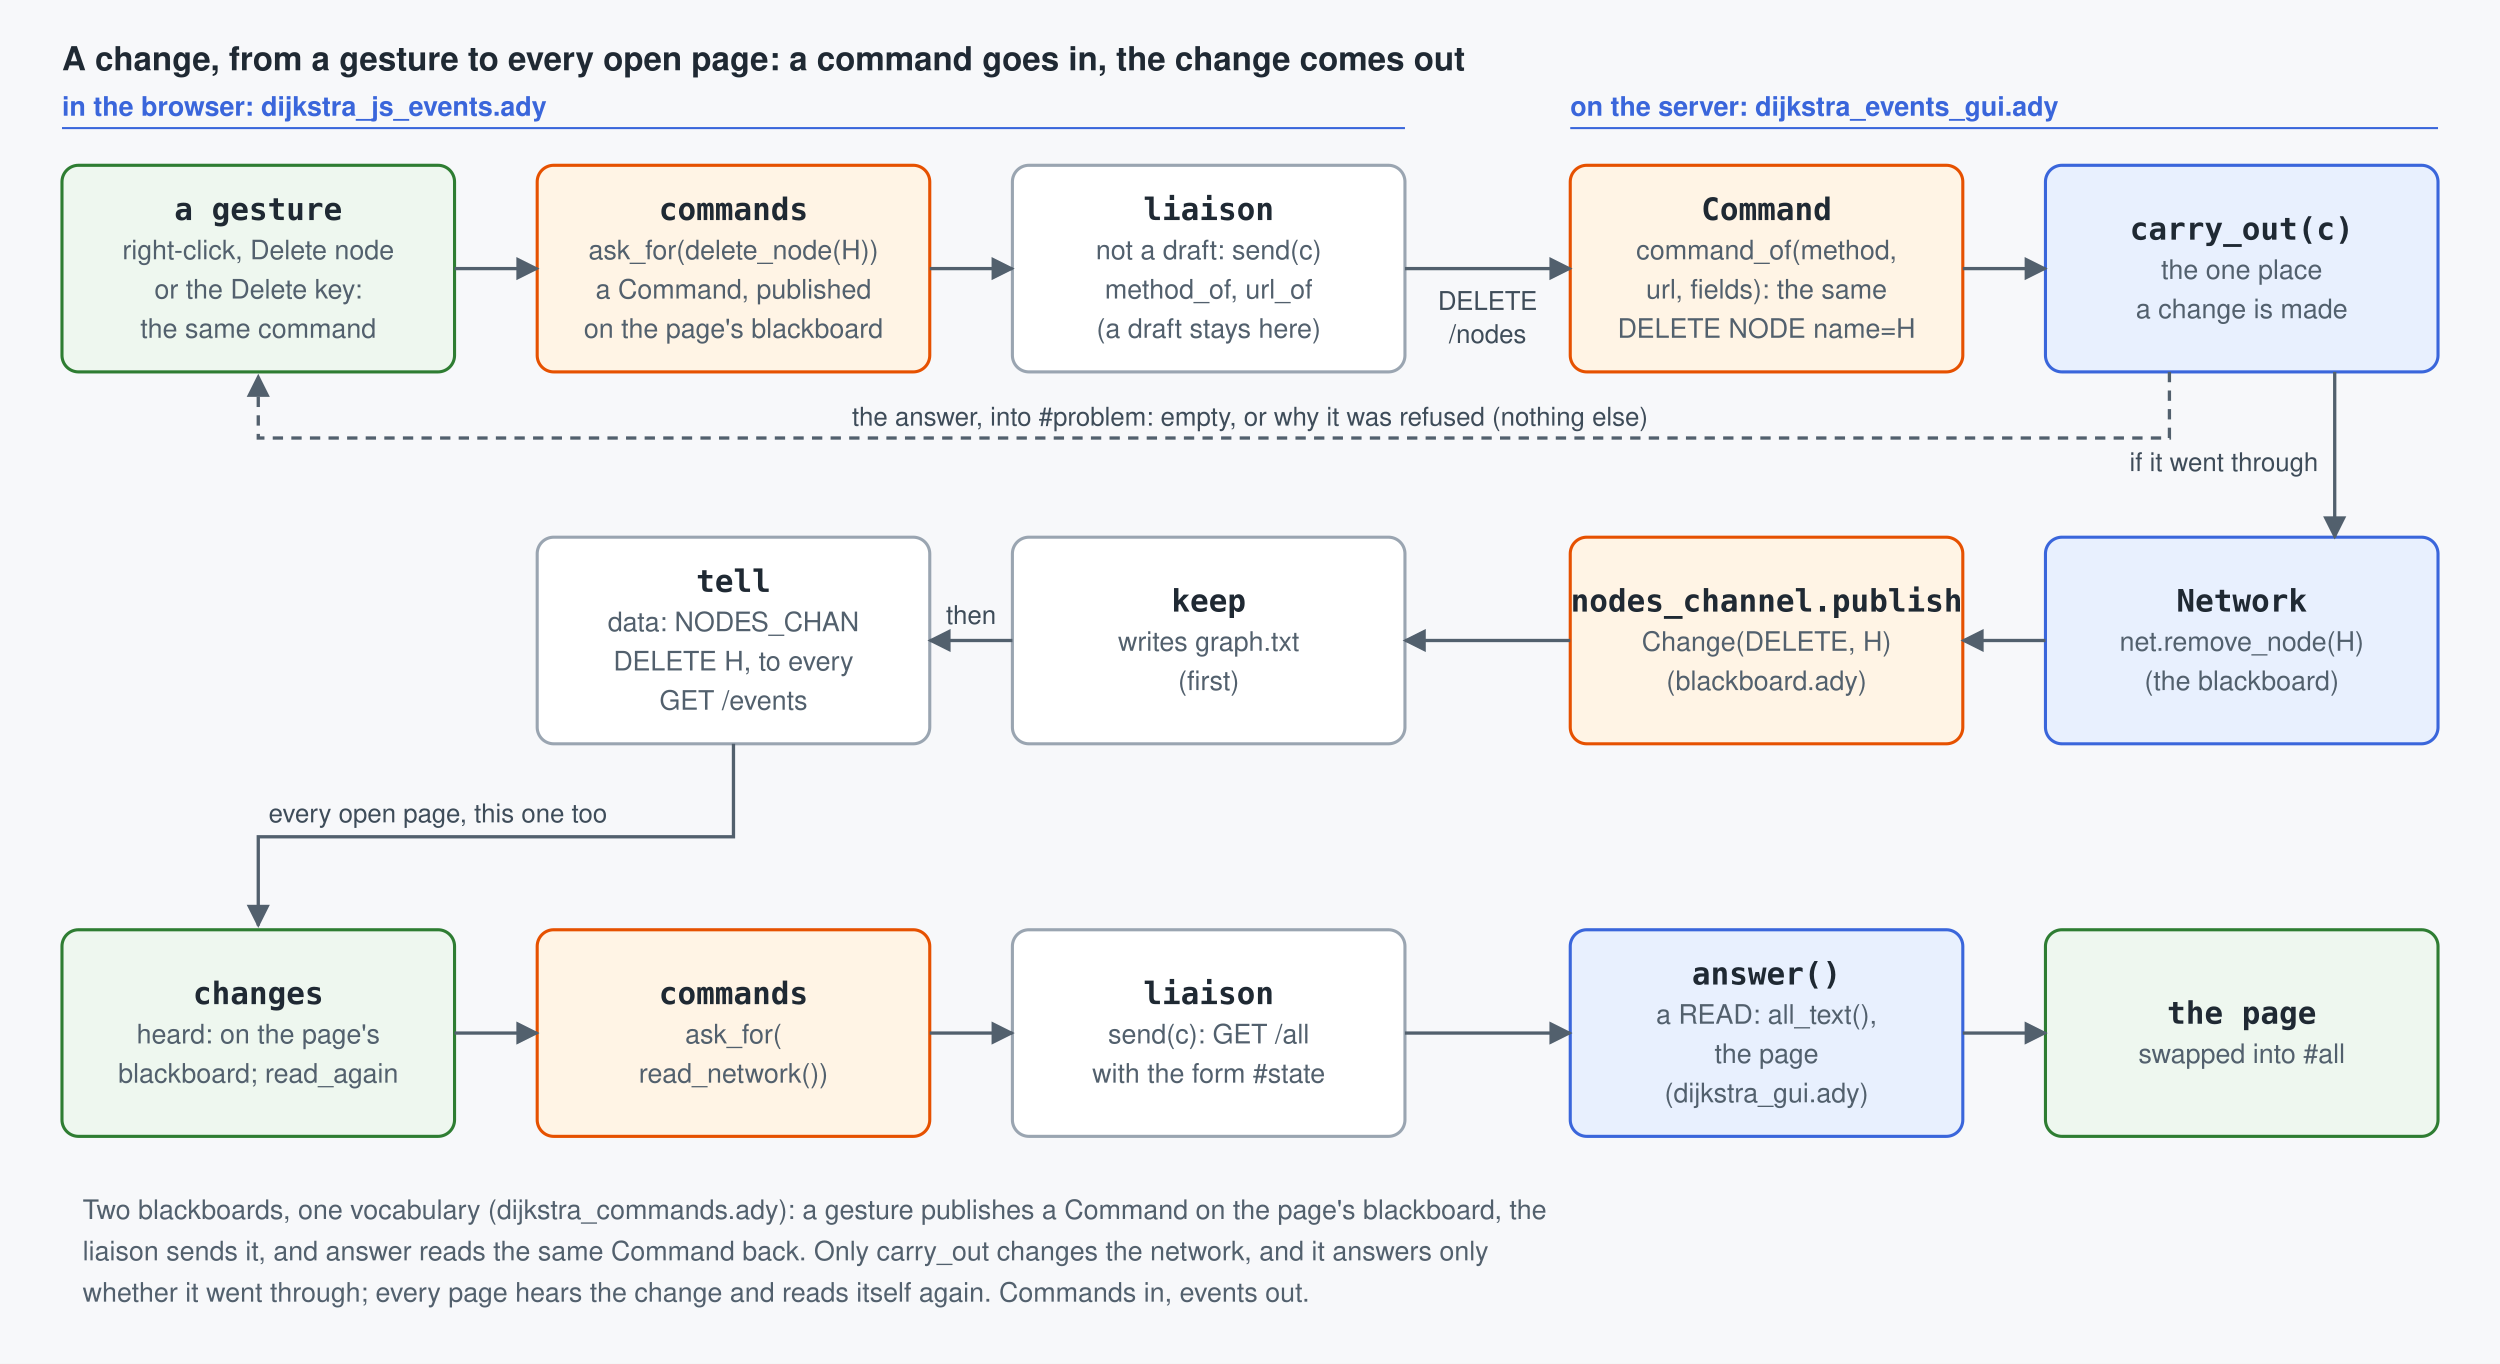
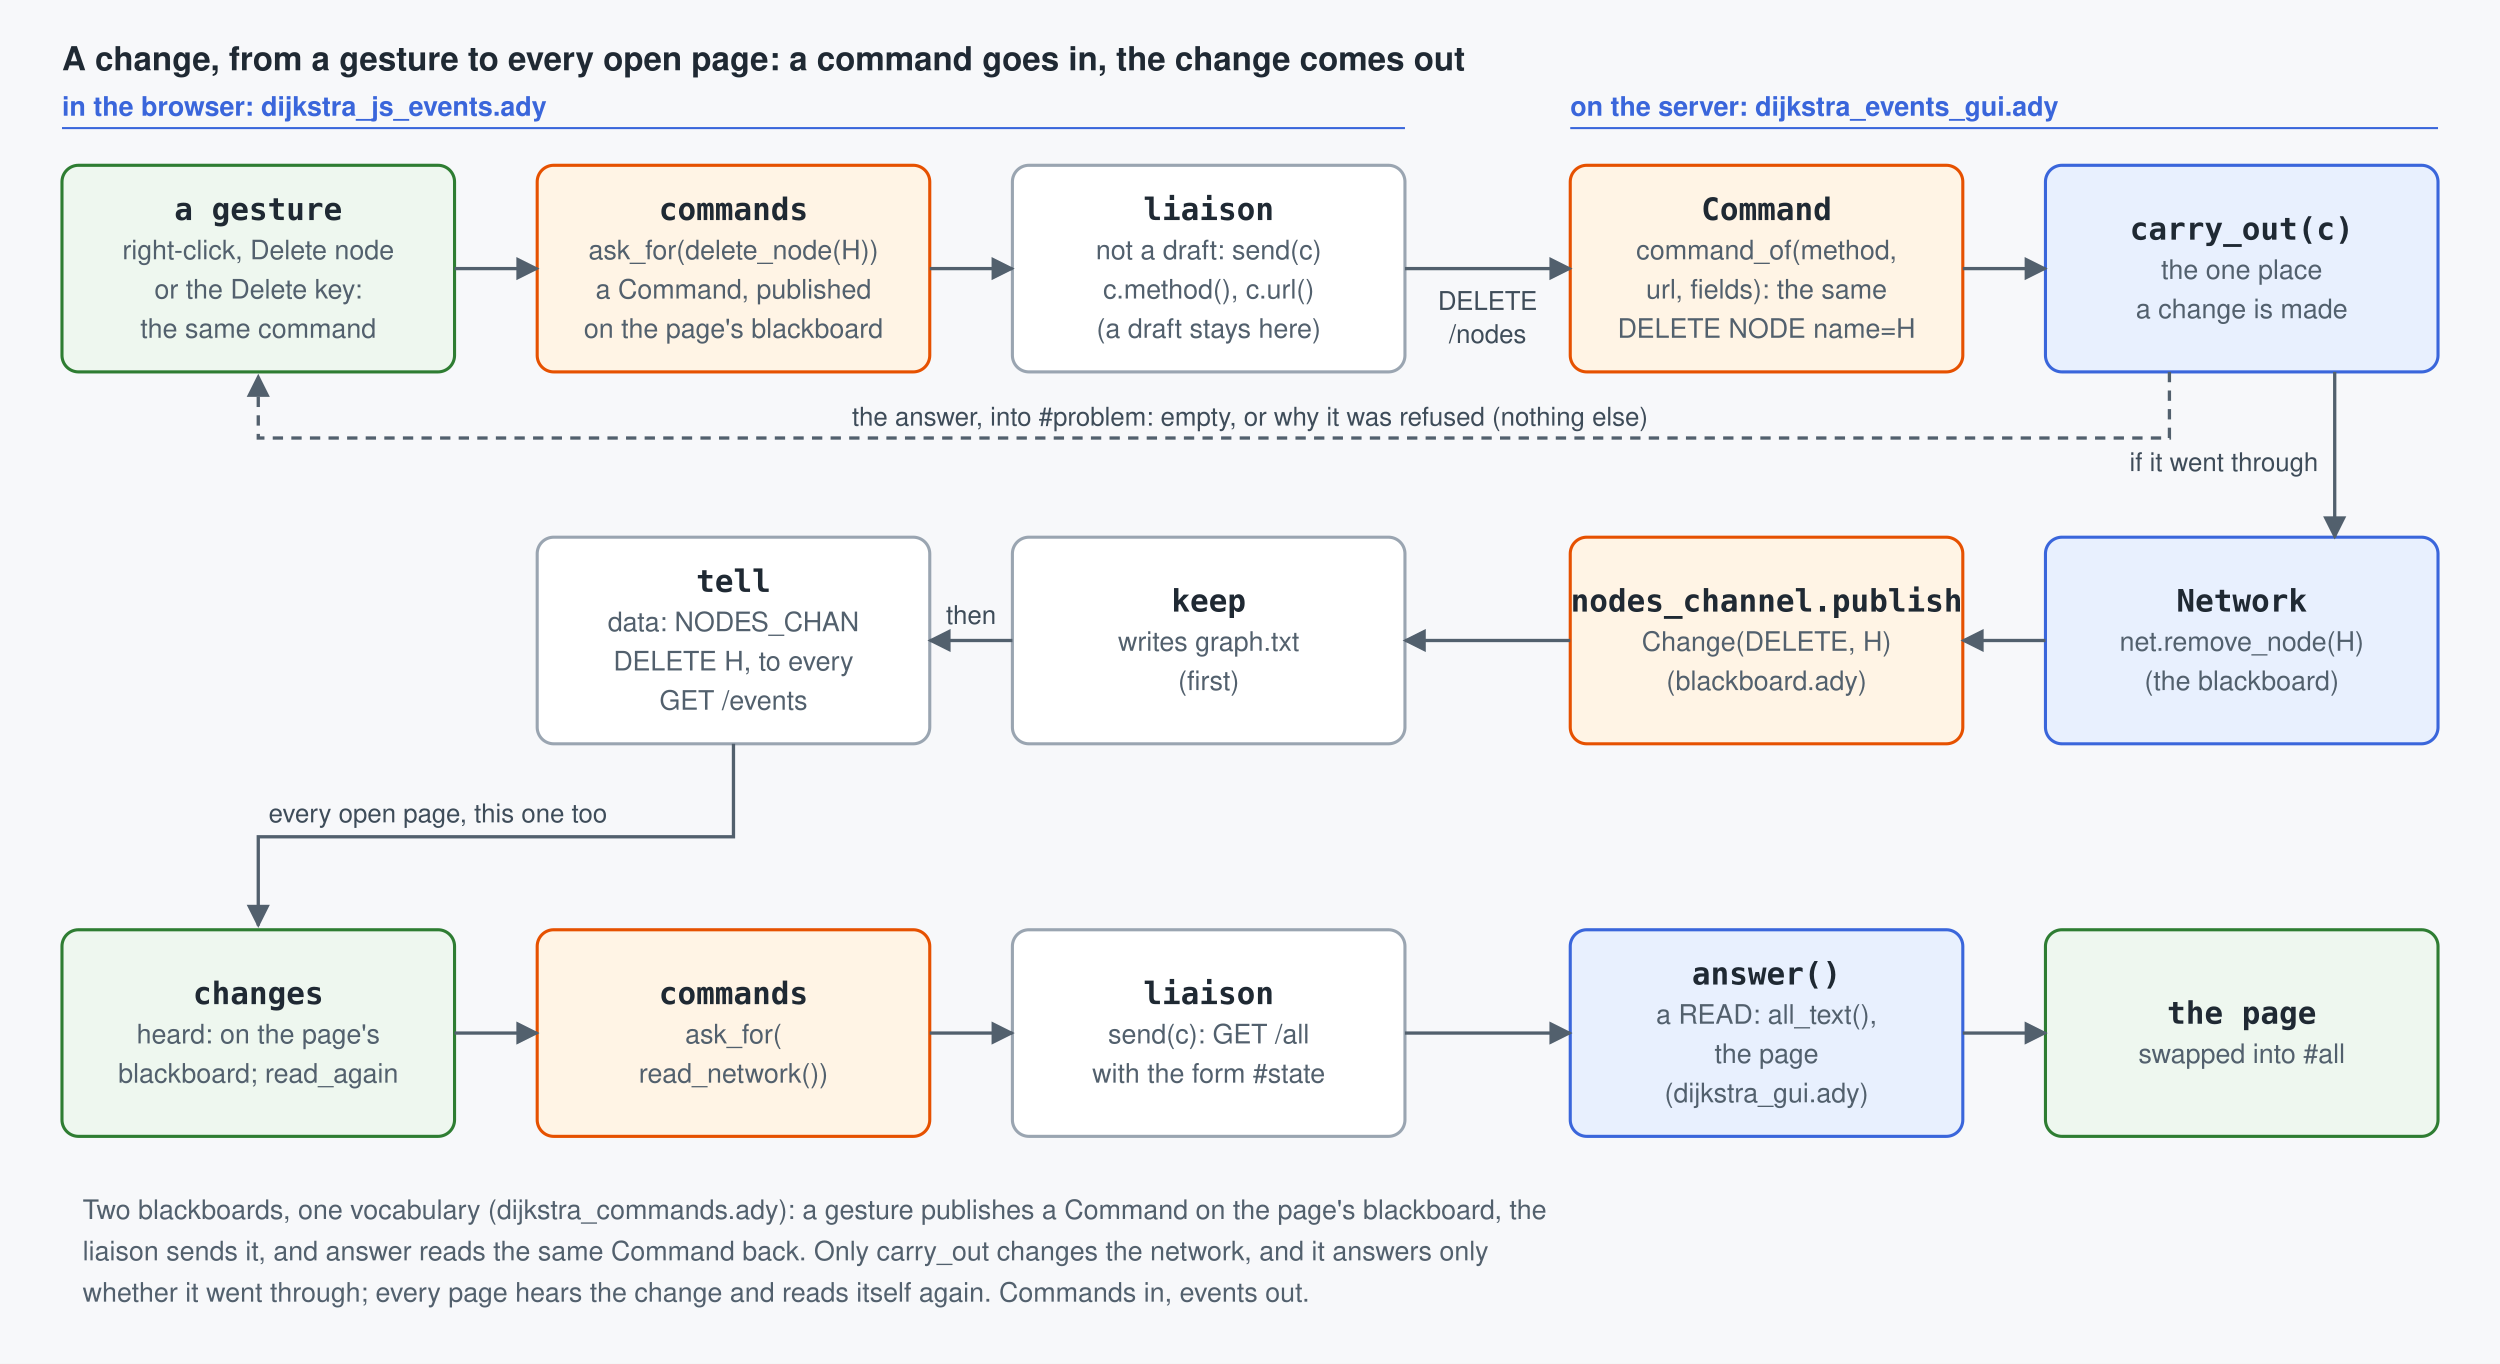
<svg xmlns="http://www.w3.org/2000/svg" width="1210" height="660" viewBox="0 0 1210 660" font-family="system-ui, -apple-system, Segoe UI, Helvetica, Arial, sans-serif">
  <defs>
    <marker id="a" viewBox="0 0 10 10" refX="9" refY="5" markerWidth="7" markerHeight="7" orient="auto-start-reverse">
      <path d="M 0 0 L 10 5 L 0 10 z" fill="#52606d" />
    </marker>
  </defs>
  <rect width="100%" height="100%" fill="#f7f8fa" />
  <text x="30" y="34" font-size="16" fill="#1f2933" font-weight="700" text-anchor="start">A change, from a gesture to every open page: a command goes in, the change comes out</text>
  <line x1="30" y1="62" x2="680" y2="62" stroke="#3a66db" stroke-width="1" />
  <line x1="760" y1="62" x2="1180" y2="62" stroke="#3a66db" stroke-width="1" />
  <text x="30" y="56" font-size="13" fill="#3a66db" font-weight="700" text-anchor="start">in the browser: dijkstra_js_events.ady</text>
  <text x="760" y="56" font-size="13" fill="#3a66db" font-weight="700" text-anchor="start">on the server: dijkstra_events_gui.ady</text>
  <rect x="30" y="80" width="190" height="100" rx="8" fill="#eef7ef" stroke="#2e7d32" stroke-width="1.5" />
  <text x="125.0" y="106.5" text-anchor="middle" font-size="15" fill="#1f2933" font-weight="700" font-family="ui-monospace, Menlo, Consolas, monospace">a gesture</text>
  <text x="125.0" y="125.5" text-anchor="middle" font-size="13" fill="#52606d">right-click, Delete node</text>
  <text x="125.0" y="144.5" text-anchor="middle" font-size="13" fill="#52606d">or the Delete key:</text>
  <text x="125.0" y="163.5" text-anchor="middle" font-size="13" fill="#52606d">the same command</text>
  <rect x="260" y="80" width="190" height="100" rx="8" fill="#fff4e5" stroke="#e65100" stroke-width="1.5" />
  <text x="355.0" y="106.5" text-anchor="middle" font-size="15" fill="#1f2933" font-weight="700" font-family="ui-monospace, Menlo, Consolas, monospace">commands</text>
  <text x="355.0" y="125.5" text-anchor="middle" font-size="13" fill="#52606d">ask_for(delete_node(H))</text>
  <text x="355.0" y="144.5" text-anchor="middle" font-size="13" fill="#52606d">a Command, published</text>
  <text x="355.0" y="163.5" text-anchor="middle" font-size="13" fill="#52606d">on the page's blackboard</text>
  <rect x="490" y="80" width="190" height="100" rx="8" fill="#fff" stroke="#9aa5b1" stroke-width="1.5" />
  <text x="585.0" y="106.5" text-anchor="middle" font-size="15" fill="#1f2933" font-weight="700" font-family="ui-monospace, Menlo, Consolas, monospace">liaison</text>
  <text x="585.0" y="125.5" text-anchor="middle" font-size="13" fill="#52606d">not a draft: send(c)</text>
-   <text x="585.0" y="144.5" text-anchor="middle" font-size="13" fill="#52606d">method_of, url_of</text>
+   <text x="585.0" y="144.5" text-anchor="middle" font-size="13" fill="#52606d">c.method(), c.url()</text>
  <text x="585.0" y="163.5" text-anchor="middle" font-size="13" fill="#52606d">(a draft stays here)</text>
  <rect x="760" y="80" width="190" height="100" rx="8" fill="#fff4e5" stroke="#e65100" stroke-width="1.5" />
  <text x="855.0" y="106.5" text-anchor="middle" font-size="15" fill="#1f2933" font-weight="700" font-family="ui-monospace, Menlo, Consolas, monospace">Command</text>
  <text x="855.0" y="125.5" text-anchor="middle" font-size="13" fill="#52606d">command_of(method,</text>
  <text x="855.0" y="144.5" text-anchor="middle" font-size="13" fill="#52606d">url, fields): the same</text>
  <text x="855.0" y="163.5" text-anchor="middle" font-size="13" fill="#52606d">DELETE  NODE  name=H</text>
  <rect x="990" y="80" width="190" height="100" rx="8" fill="#e8f0fe" stroke="#3a66db" stroke-width="1.5" />
  <text x="1085.0" y="116.0" text-anchor="middle" font-size="15" fill="#1f2933" font-weight="700" font-family="ui-monospace, Menlo, Consolas, monospace">carry_out(c)</text>
  <text x="1085.0" y="135.0" text-anchor="middle" font-size="13" fill="#52606d">the one place</text>
  <text x="1085.0" y="154.0" text-anchor="middle" font-size="13" fill="#52606d">a change is made</text>
  <line x1="220" y1="130" x2="260" y2="130" stroke="#52606d" stroke-width="1.6" marker-end="url(#a)" />
  <line x1="450" y1="130" x2="490" y2="130" stroke="#52606d" stroke-width="1.6" marker-end="url(#a)" />
  <line x1="680" y1="130" x2="760" y2="130" stroke="#52606d" stroke-width="1.6" marker-end="url(#a)" />
  <line x1="950" y1="130" x2="990" y2="130" stroke="#52606d" stroke-width="1.6" marker-end="url(#a)" />
  <text x="720.0" y="150" text-anchor="middle" font-size="12.5" fill="#3e4c59">DELETE</text>
  <text x="720.0" y="166" text-anchor="middle" font-size="12.5" fill="#3e4c59">/nodes</text>
  <path d="M 1050 180 V 212 H 125 V 182" fill="none" stroke="#52606d" stroke-width="1.6" stroke-dasharray="5 4" marker-end="url(#a)" />
  <text x="605.0" y="206" text-anchor="middle" font-size="12.5" fill="#3e4c59">the answer, into #problem: empty, or why it was refused (nothing else)</text>
  <rect x="990" y="260" width="190" height="100" rx="8" fill="#e8f0fe" stroke="#3a66db" stroke-width="1.5" />
  <text x="1085.0" y="296.0" text-anchor="middle" font-size="15" fill="#1f2933" font-weight="700" font-family="ui-monospace, Menlo, Consolas, monospace">Network</text>
  <text x="1085.0" y="315.0" text-anchor="middle" font-size="13" fill="#52606d">net.remove_node(H)</text>
  <text x="1085.0" y="334.0" text-anchor="middle" font-size="13" fill="#52606d">(the blackboard)</text>
  <line x1="1130" y1="180" x2="1130" y2="260" stroke="#52606d" stroke-width="1.6" marker-end="url(#a)" />
  <text x="1122" y="228" text-anchor="end" font-size="12.5" fill="#3e4c59">if it went through</text>
  <rect x="760" y="260" width="190" height="100" rx="8" fill="#fff4e5" stroke="#e65100" stroke-width="1.5" />
  <text x="855.0" y="296.0" text-anchor="middle" font-size="15" fill="#1f2933" font-weight="700" font-family="ui-monospace, Menlo, Consolas, monospace">nodes_channel.publish</text>
  <text x="855.0" y="315.0" text-anchor="middle" font-size="13" fill="#52606d">Change(DELETE, H)</text>
  <text x="855.0" y="334.0" text-anchor="middle" font-size="13" fill="#52606d">(blackboard.ady)</text>
  <rect x="490" y="260" width="190" height="100" rx="8" fill="#fff" stroke="#9aa5b1" stroke-width="1.5" />
  <text x="585.0" y="296.0" text-anchor="middle" font-size="15" fill="#1f2933" font-weight="700" font-family="ui-monospace, Menlo, Consolas, monospace">keep</text>
  <text x="585.0" y="315.0" text-anchor="middle" font-size="13" fill="#52606d">writes graph.txt</text>
  <text x="585.0" y="334.0" text-anchor="middle" font-size="13" fill="#52606d">(first)</text>
  <rect x="260" y="260" width="190" height="100" rx="8" fill="#fff" stroke="#9aa5b1" stroke-width="1.5" />
  <text x="355.0" y="286.5" text-anchor="middle" font-size="15" fill="#1f2933" font-weight="700" font-family="ui-monospace, Menlo, Consolas, monospace">tell</text>
  <text x="355.0" y="305.5" text-anchor="middle" font-size="13" fill="#52606d">data: NODES_CHAN</text>
  <text x="355.0" y="324.5" text-anchor="middle" font-size="13" fill="#52606d">DELETE H, to every</text>
  <text x="355.0" y="343.5" text-anchor="middle" font-size="13" fill="#52606d">GET /events</text>
  <line x1="990" y1="310" x2="950" y2="310" stroke="#52606d" stroke-width="1.6" marker-end="url(#a)" />
  <line x1="760" y1="310" x2="680" y2="310" stroke="#52606d" stroke-width="1.6" marker-end="url(#a)" />
  <line x1="490" y1="310" x2="450" y2="310" stroke="#52606d" stroke-width="1.6" marker-end="url(#a)" />
  <text x="470.0" y="302" text-anchor="middle" font-size="12.5" fill="#3e4c59">then</text>
  <rect x="30" y="450" width="190" height="100" rx="8" fill="#eef7ef" stroke="#2e7d32" stroke-width="1.5" />
  <text x="125.0" y="486.0" text-anchor="middle" font-size="15" fill="#1f2933" font-weight="700" font-family="ui-monospace, Menlo, Consolas, monospace">changes</text>
  <text x="125.0" y="505.0" text-anchor="middle" font-size="13" fill="#52606d">heard: on the page's</text>
  <text x="125.0" y="524.0" text-anchor="middle" font-size="13" fill="#52606d">blackboard; read_again</text>
  <rect x="260" y="450" width="190" height="100" rx="8" fill="#fff4e5" stroke="#e65100" stroke-width="1.5" />
  <text x="355.0" y="486.0" text-anchor="middle" font-size="15" fill="#1f2933" font-weight="700" font-family="ui-monospace, Menlo, Consolas, monospace">commands</text>
  <text x="355.0" y="505.0" text-anchor="middle" font-size="13" fill="#52606d">ask_for(</text>
  <text x="355.0" y="524.0" text-anchor="middle" font-size="13" fill="#52606d">read_network())</text>
  <rect x="490" y="450" width="190" height="100" rx="8" fill="#fff" stroke="#9aa5b1" stroke-width="1.5" />
  <text x="585.0" y="486.0" text-anchor="middle" font-size="15" fill="#1f2933" font-weight="700" font-family="ui-monospace, Menlo, Consolas, monospace">liaison</text>
  <text x="585.0" y="505.0" text-anchor="middle" font-size="13" fill="#52606d">send(c): GET /all</text>
  <text x="585.0" y="524.0" text-anchor="middle" font-size="13" fill="#52606d">with the form #state</text>
  <rect x="760" y="450" width="190" height="100" rx="8" fill="#e8f0fe" stroke="#3a66db" stroke-width="1.5" />
  <text x="855.0" y="476.5" text-anchor="middle" font-size="15" fill="#1f2933" font-weight="700" font-family="ui-monospace, Menlo, Consolas, monospace">answer()</text>
  <text x="855.0" y="495.5" text-anchor="middle" font-size="13" fill="#52606d">a READ: all_text(),</text>
  <text x="855.0" y="514.5" text-anchor="middle" font-size="13" fill="#52606d">the page</text>
  <text x="855.0" y="533.5" text-anchor="middle" font-size="13" fill="#52606d">(dijkstra_gui.ady)</text>
  <rect x="990" y="450" width="190" height="100" rx="8" fill="#eef7ef" stroke="#2e7d32" stroke-width="1.5" />
  <text x="1085.0" y="495.5" text-anchor="middle" font-size="15" fill="#1f2933" font-weight="700" font-family="ui-monospace, Menlo, Consolas, monospace">the page</text>
  <text x="1085.0" y="514.5" text-anchor="middle" font-size="13" fill="#52606d">swapped into #all</text>
  <path d="M 355 360 V 405 H 125 V 448" fill="none" stroke="#52606d" stroke-width="1.6" marker-end="url(#a)" />
  <text x="130" y="398" text-anchor="start" font-size="12.5" fill="#3e4c59">every open page, this one too</text>
  <line x1="220" y1="500" x2="260" y2="500" stroke="#52606d" stroke-width="1.6" marker-end="url(#a)" />
  <line x1="450" y1="500" x2="490" y2="500" stroke="#52606d" stroke-width="1.6" marker-end="url(#a)" />
  <line x1="680" y1="500" x2="760" y2="500" stroke="#52606d" stroke-width="1.6" marker-end="url(#a)" />
  <line x1="950" y1="500" x2="990" y2="500" stroke="#52606d" stroke-width="1.6" marker-end="url(#a)" />
  <text x="40" y="590" font-size="13" fill="#52606d" font-weight="400" text-anchor="start">Two blackboards, one vocabulary (dijkstra_commands.ady): a gesture publishes a Command on the page's blackboard, the</text>
  <text x="40" y="610" font-size="13" fill="#52606d" font-weight="400" text-anchor="start">liaison sends it, and answer reads the same Command back. Only carry_out changes the network, and it answers only</text>
  <text x="40" y="630" font-size="13" fill="#52606d" font-weight="400" text-anchor="start">whether it went through; every page hears the change and reads itself again. Commands in, events out.</text>
</svg>
